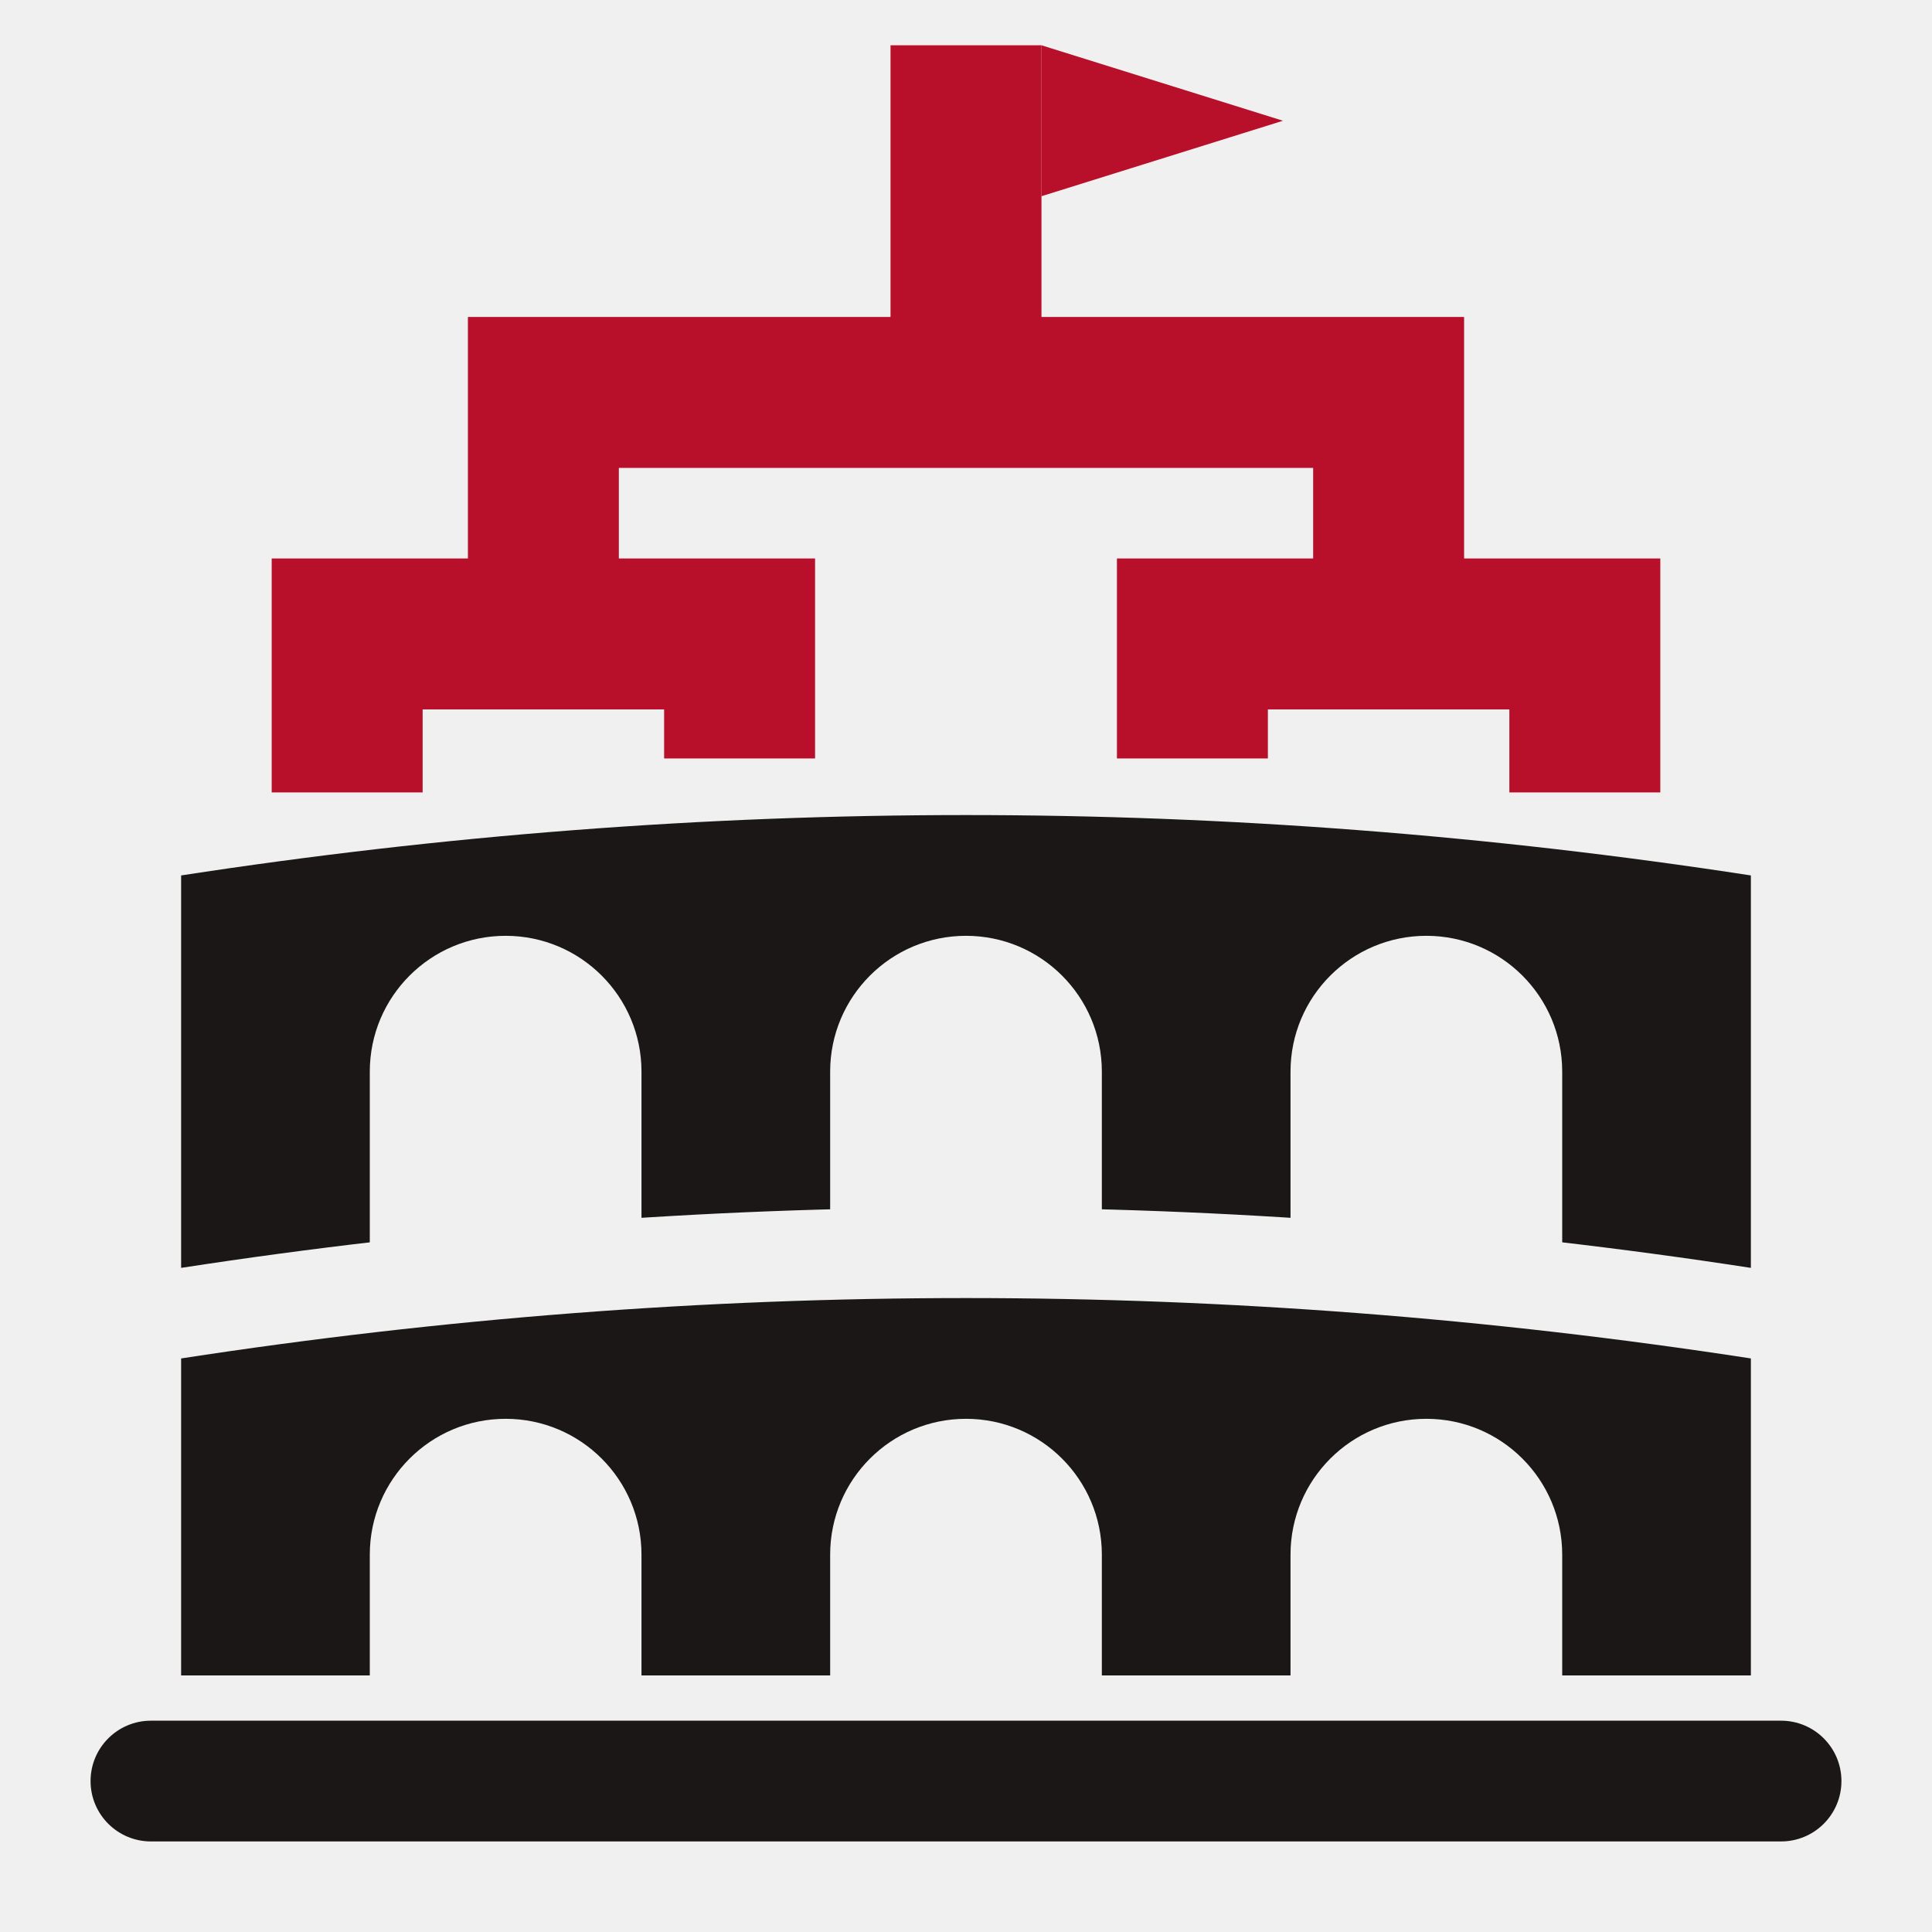
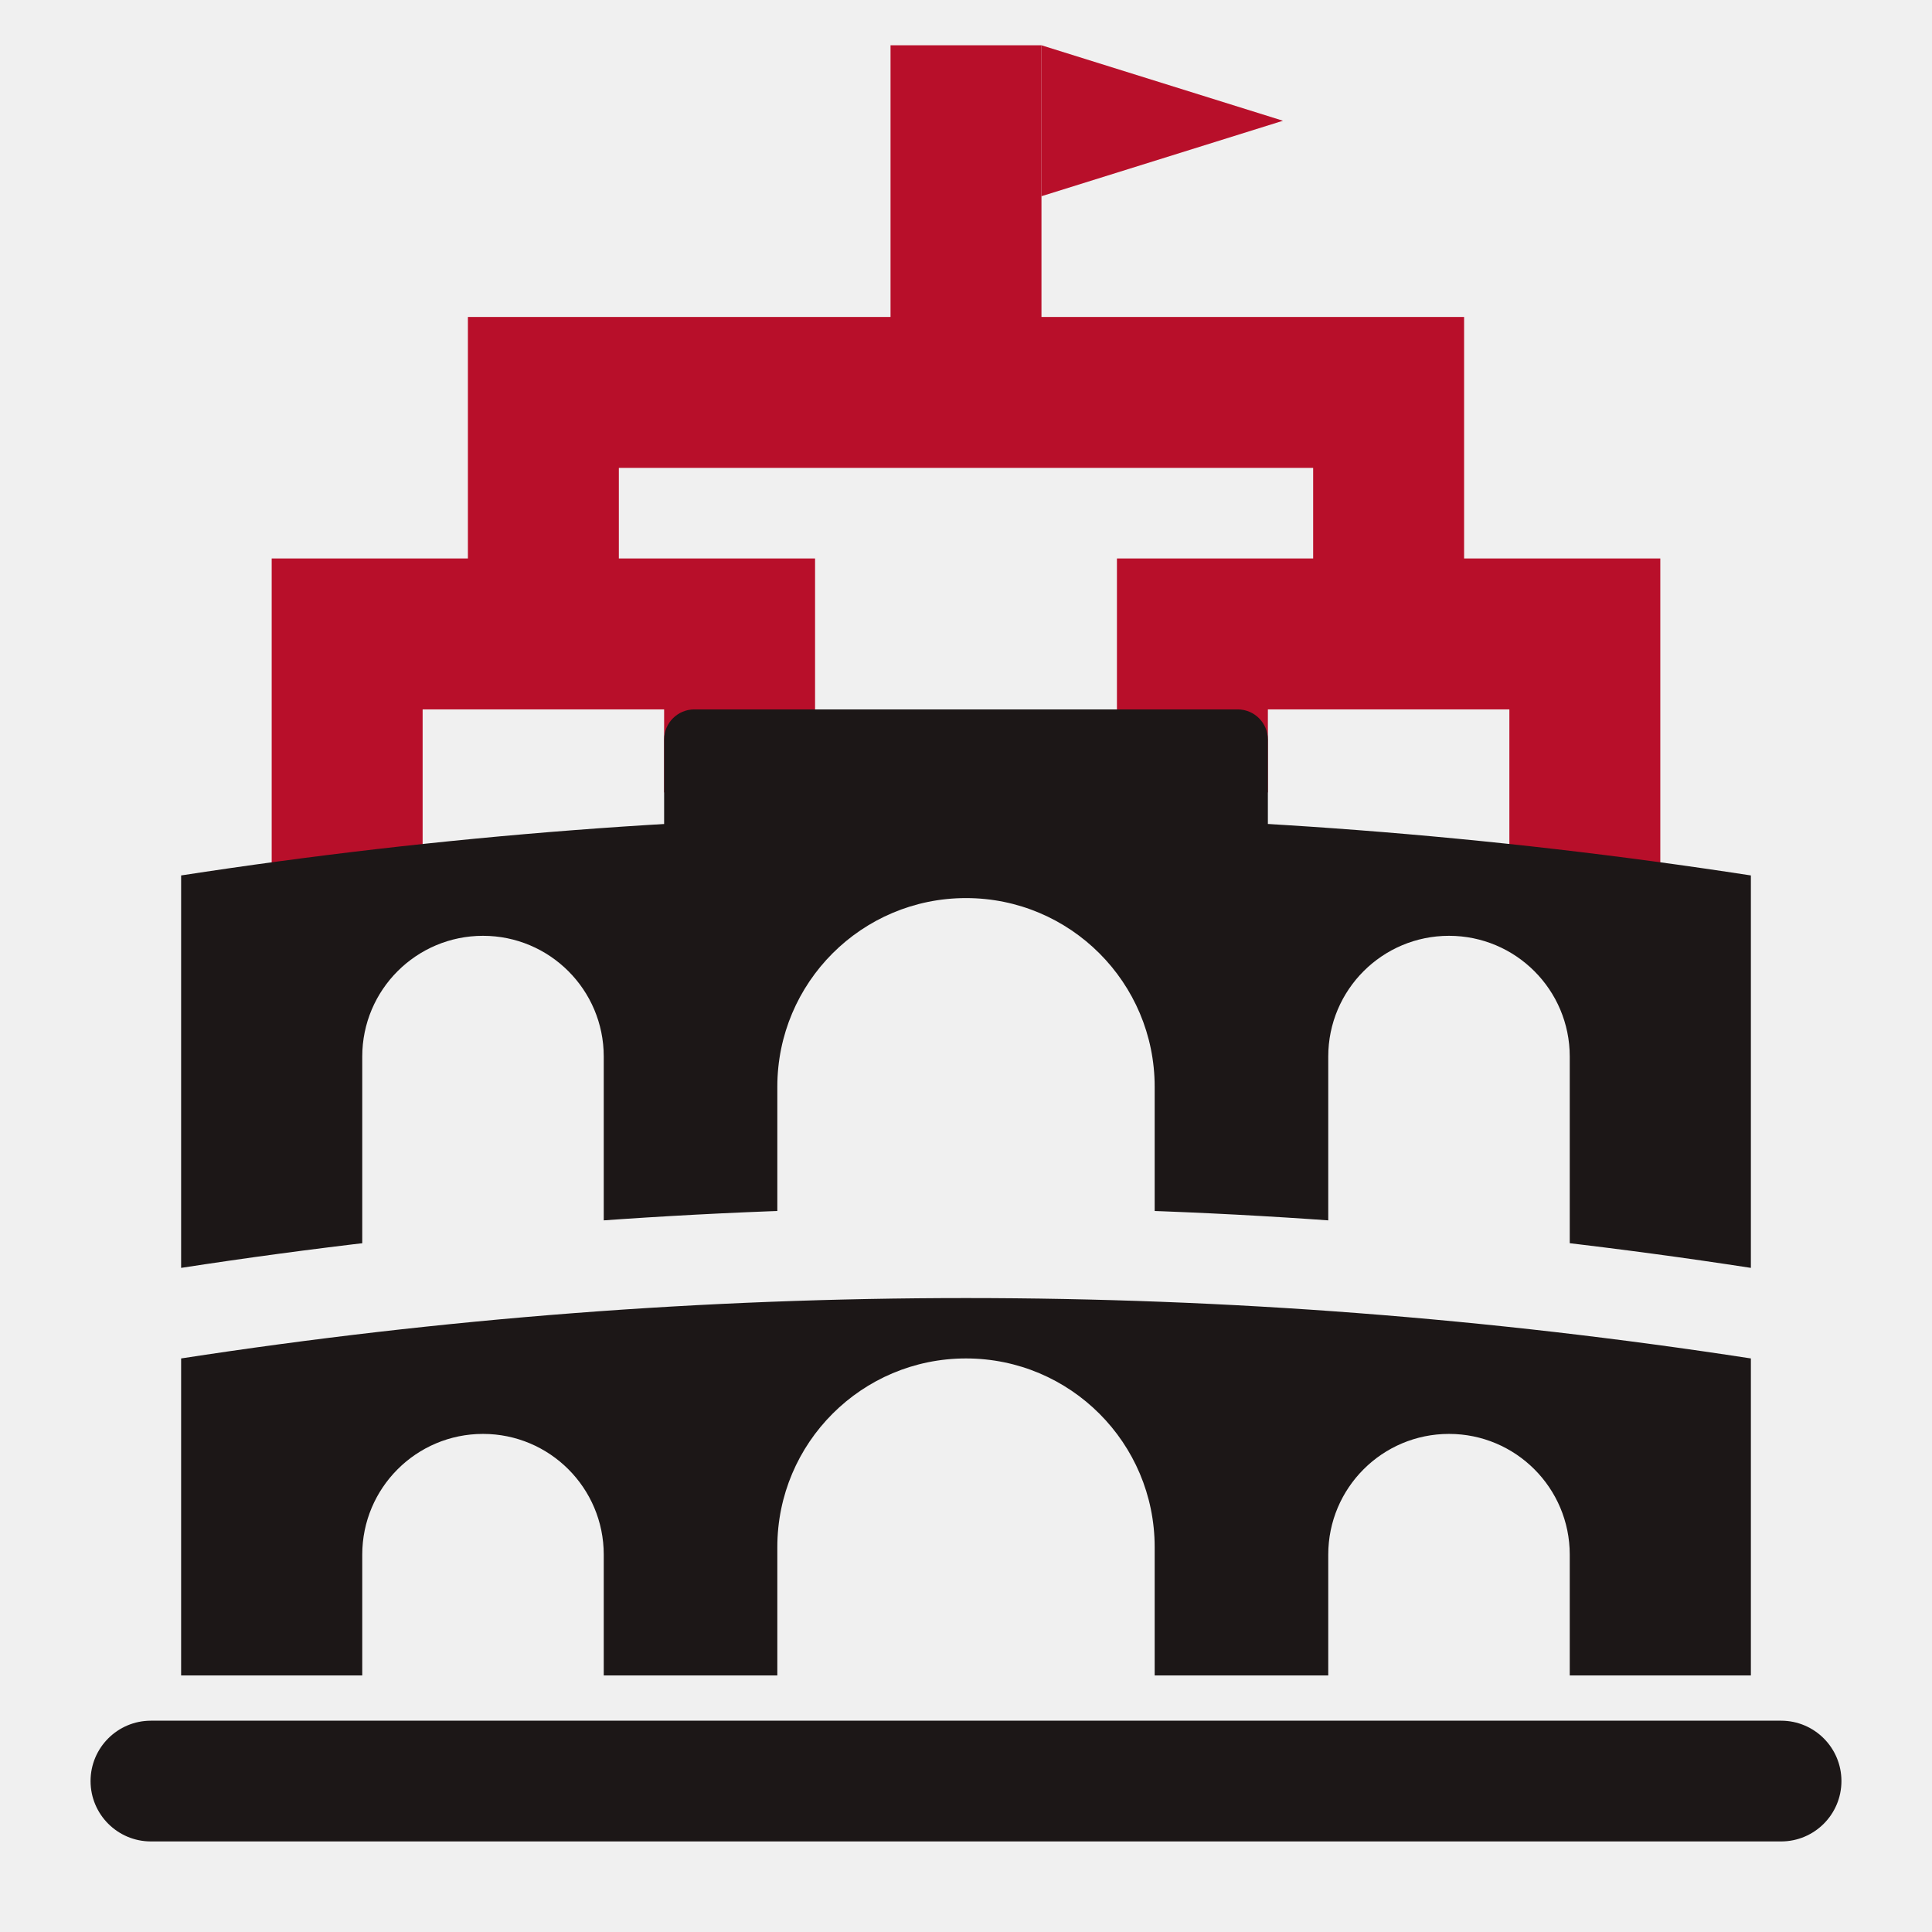
<svg xmlns="http://www.w3.org/2000/svg" viewBox="0 0 512 512">
  <mask id="cg-icon-arches">
    <rect width="512" height="512" fill="#fff" />
-     <path d="M98 448V412A36 36 0 0 1 170 412V448ZM220 448V412A36 36 0 0 1 292 412V448ZM342 448V412A36 36 0 0 1 414 412V448ZM98 338V284A36 36 0 0 1 170 284V338ZM220 332V284A36 36 0 0 1 292 284V332ZM342 338V284A36 36 0 0 1 414 284V338Z" />
+     <path d="M96 338V280A32 32 0 0 1 160 280V338ZM352 338V280A32 32 0 0 1 416 280V338ZM206 338V288A50 50 0 0 1 306 288V338ZM96 452V412A32 32 0 0 1 160 412V452ZM352 452V412A32 32 0 0 1 416 412V452ZM206 452V410A50 50 0 0 1 306 410V452Z" />
  </mask>
+   <path fill="none" stroke="#B80F2A" stroke-width="40" d="M92 240V168H196V210M420 240V168H316V210M144 168V104H368V168M256 104V12" />
+   <path fill="#B80F2A" d="M276 12L340 32L276 52Z" />
  <g fill="#1C1717">
    <rect x="24" y="456" width="464" height="32" rx="16" />
-     <path mask="url(#cg-icon-arches)" d="M48 444V360Q256 328 464 360V444ZM48 336V232Q256 200 464 232V336Q256 304 48 336Z" />
+     <g mask="url(#cg-icon-arches)">
+       <rect x="176" y="188" width="160" height="40" rx="8" />
+       <path d="M48 336V232Q256 200 464 232V336Q256 304 48 336ZM48 444V360Q256 328 464 360V444Z" />
+     </g>
  </g>
-   <path fill="none" stroke="#B80F2A" stroke-width="40" d="M92 210V168H196V201M420 210V168H316V201M144 168V104H368V168M256 104V12" />
-   <path fill="#B80F2A" d="M276 12L340 32L276 52Z" />
</svg>
